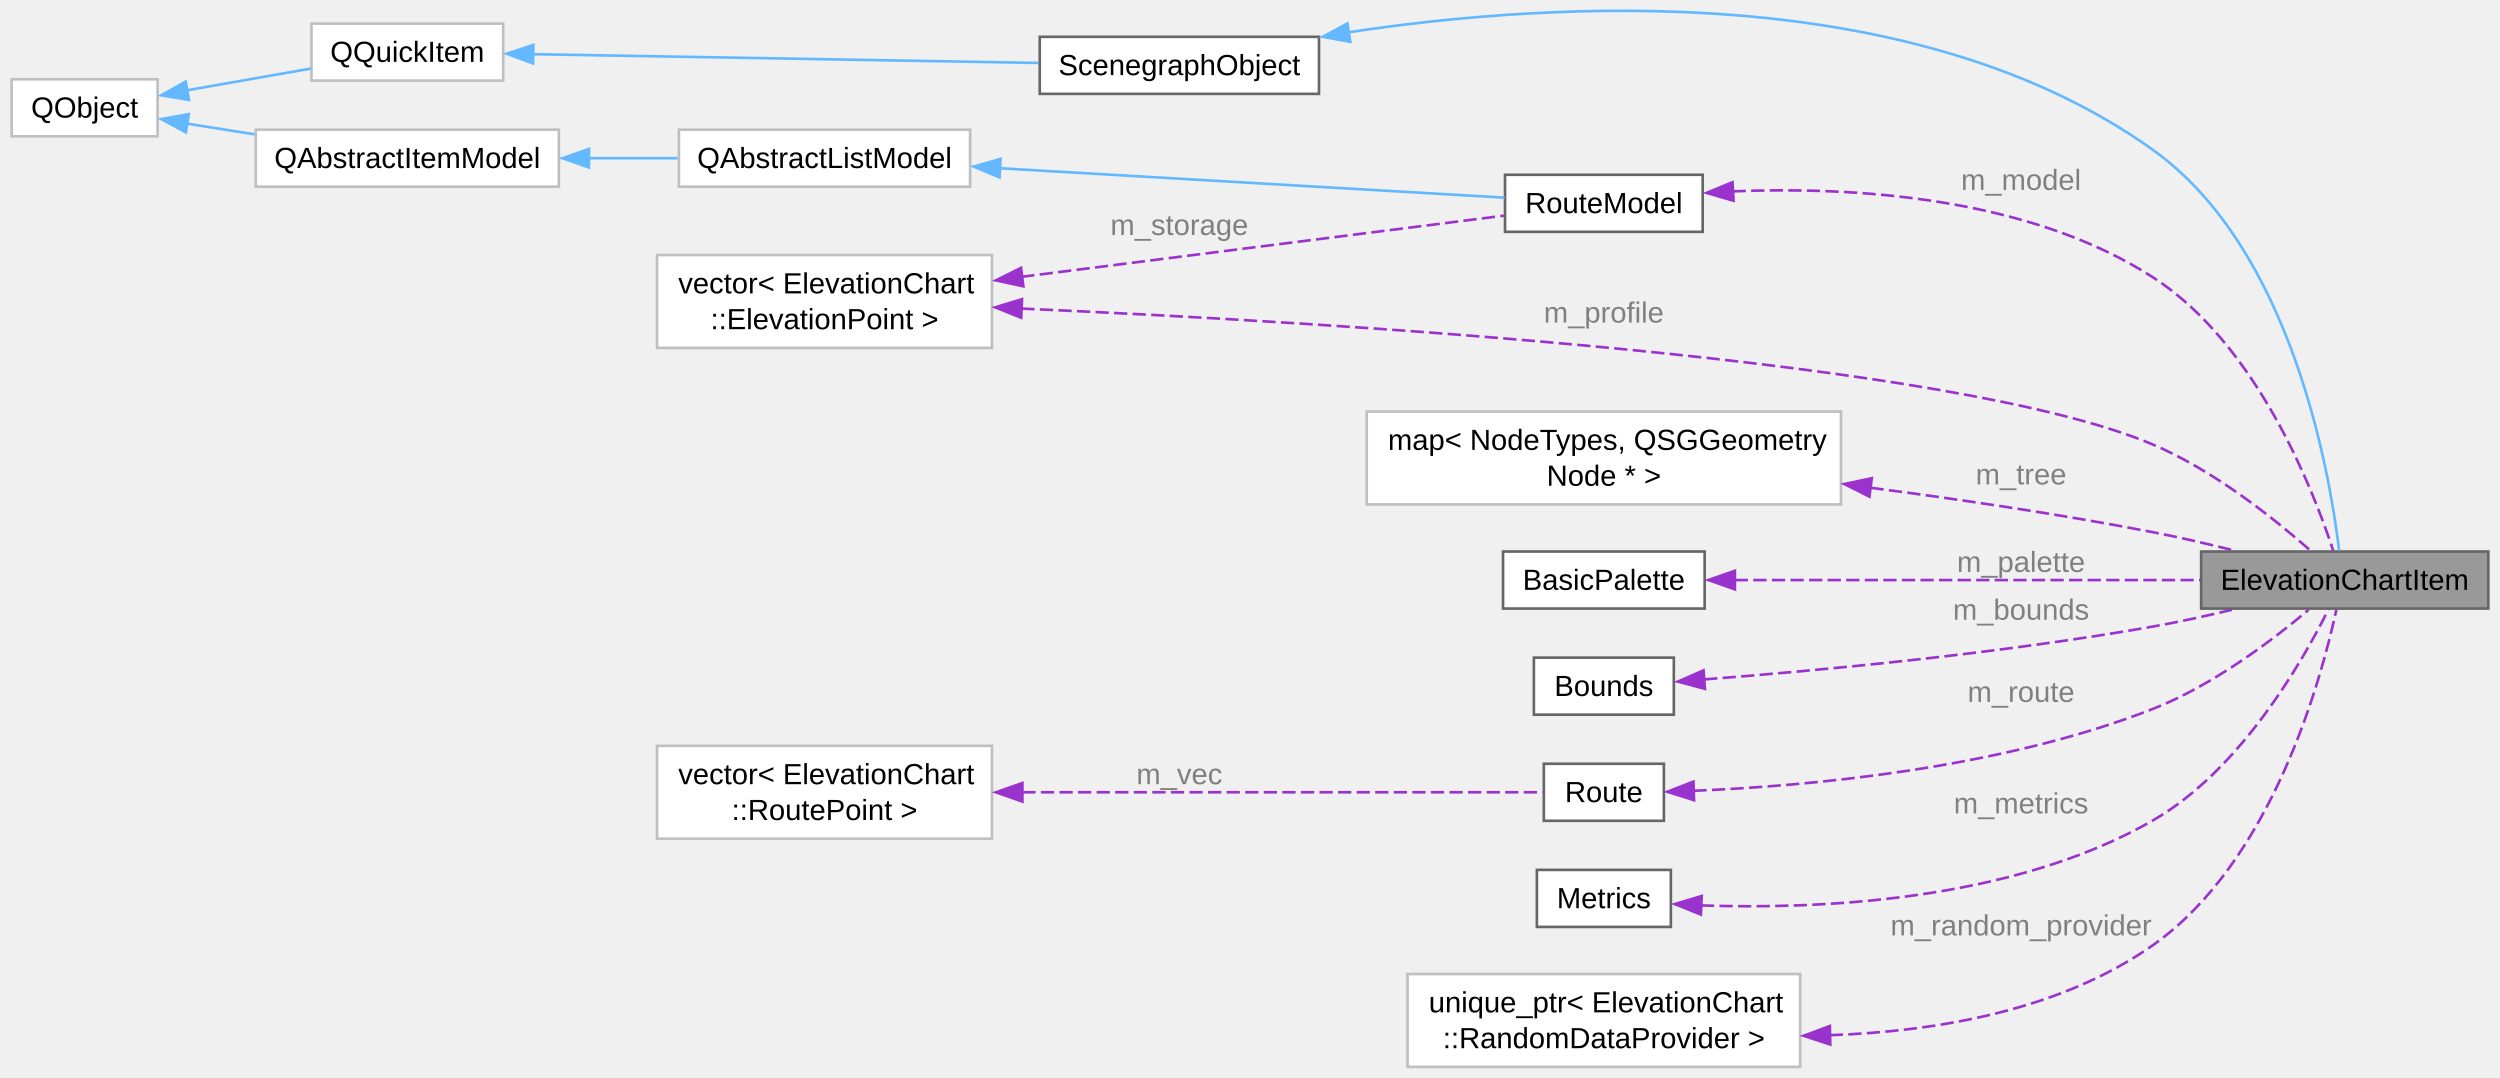
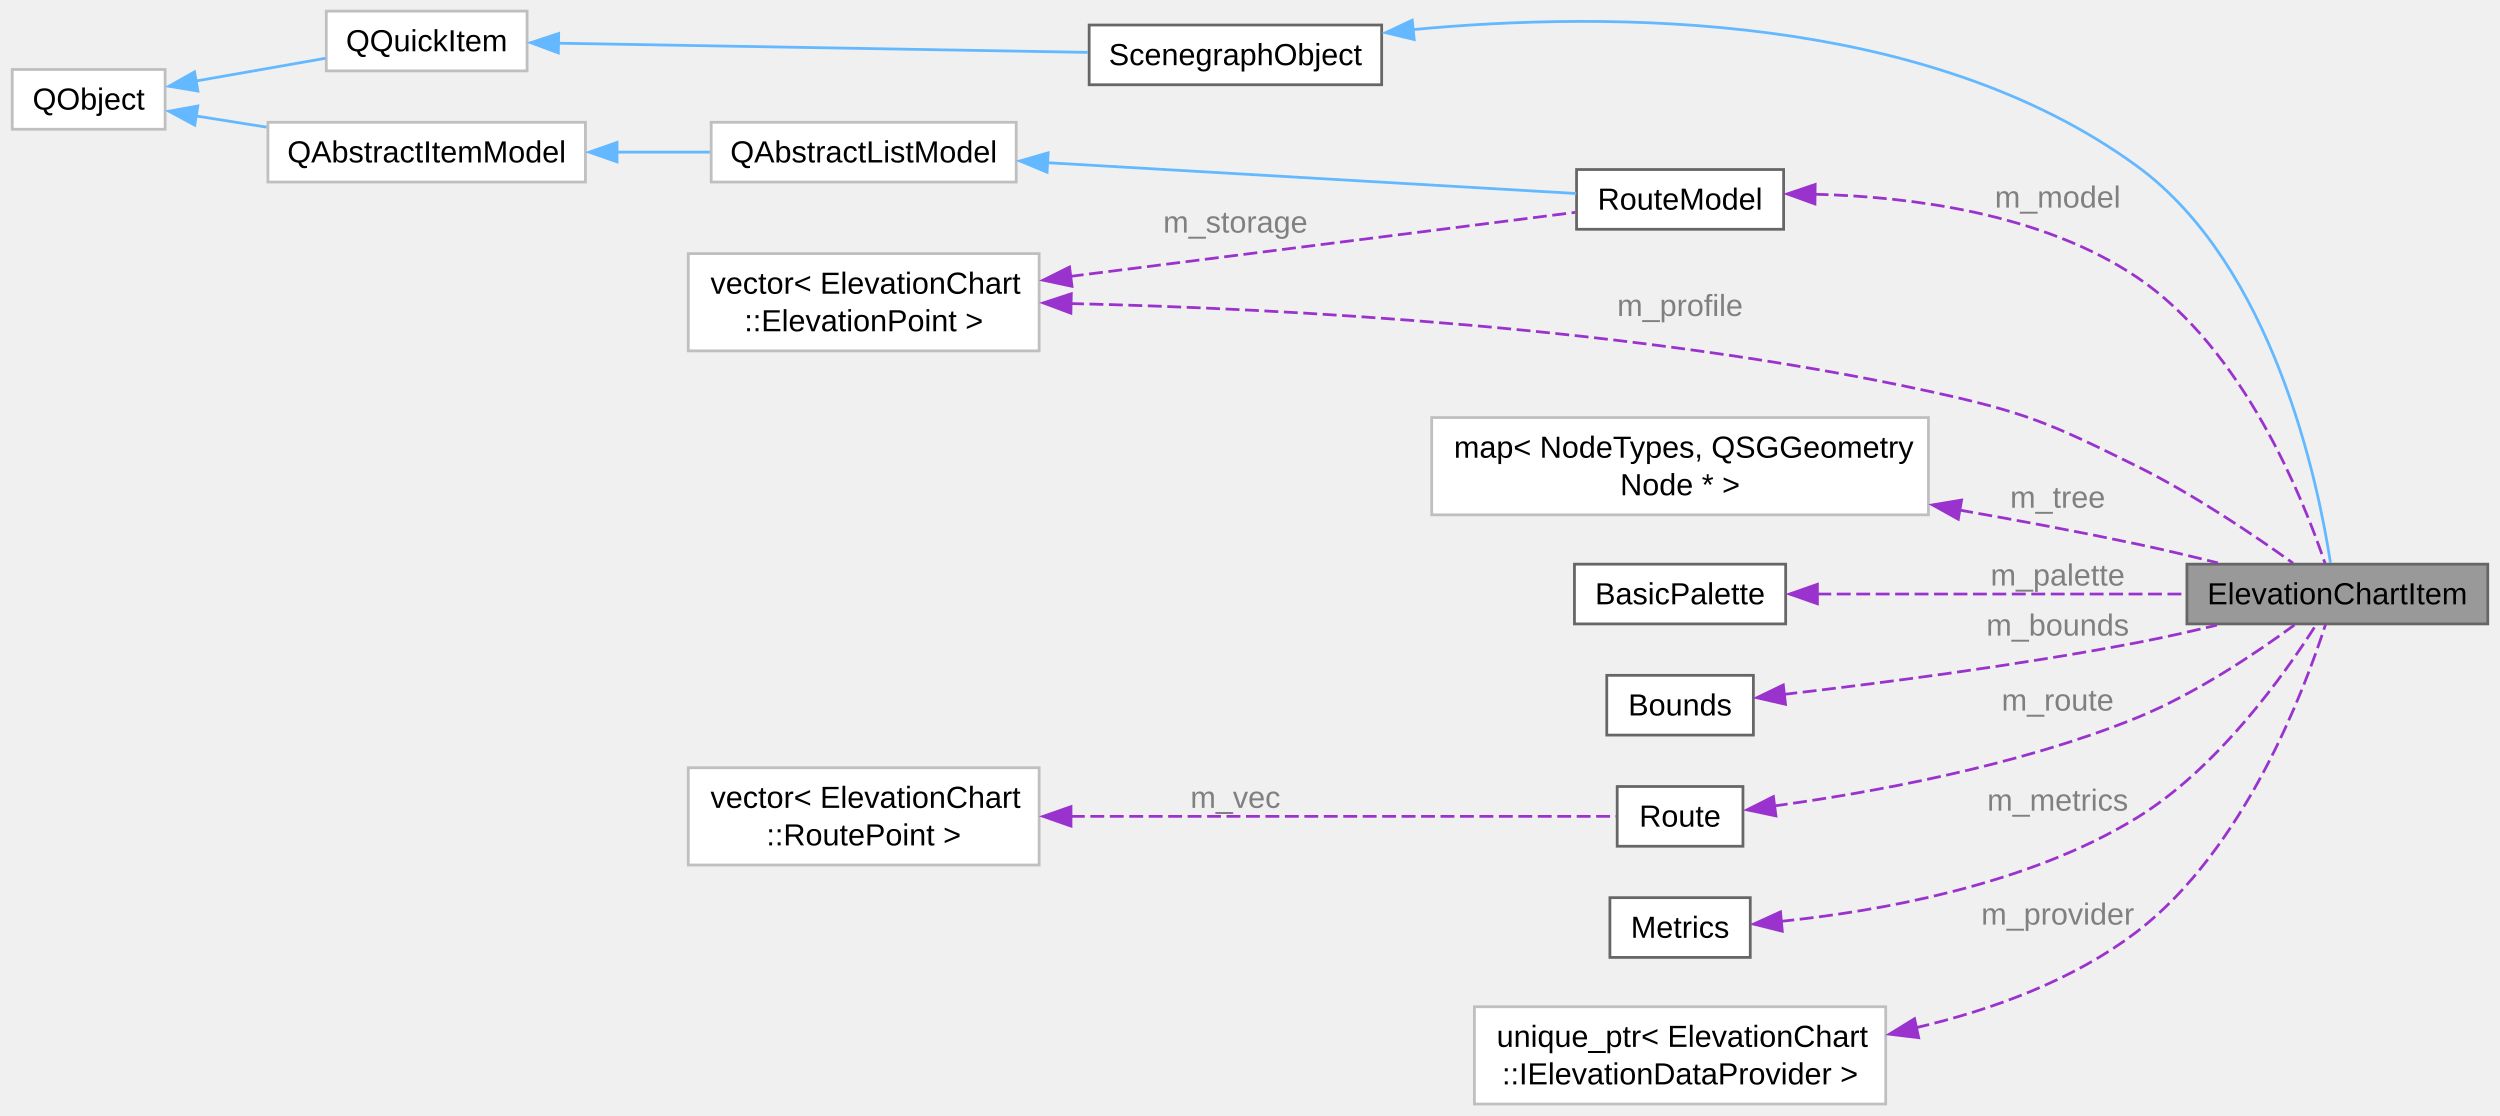
- <svg xmlns="http://www.w3.org/2000/svg" xmlns:xlink="http://www.w3.org/1999/xlink" width="942pt" height="406pt" viewBox="0.00 0.00 941.50 406.13">
-   <g id="graph0" class="graph" transform="scale(1 1) rotate(0) translate(4 402.13)">
+ <svg xmlns="http://www.w3.org/2000/svg" xmlns:xlink="http://www.w3.org/1999/xlink" width="899pt" height="401pt" viewBox="0.00 0.00 898.75 401.25">
+   <g id="graph0" class="graph" transform="scale(1 1) rotate(0) translate(4 397.25)">
    <g id="Node000001" class="node">
      <g id="a_Node000001">
        <a xlink:title="Основной класс библиотеки.">
-           <polygon fill="#999999" stroke="#666666" points="933.5,-194.25 825.25,-194.25 825.25,-172.75 933.5,-172.75 933.5,-194.25" />
-           <text text-anchor="middle" x="879.38" y="-179.8" font-family="Arial" font-size="11.00">ElevationChartItem</text>
+           <polygon fill="#999999" stroke="#666666" points="890.75,-194.25 782.5,-194.25 782.5,-172.75 890.75,-172.75 890.75,-194.25" />
+           <text text-anchor="middle" x="836.62" y="-179.8" font-family="Arial" font-size="11.00">ElevationChartItem</text>
        </a>
      </g>
    </g>
    <g id="Node000002" class="node">
      <g id="a_Node000002">
        <a xlink:href="../../d6/d6b/classSG_1_1ScenegraphObject.html" target="_top" xlink:title="Базовый класс для объектов Qt Quick Scenegraph.">
          <polygon fill="white" stroke="#666666" points="492.75,-388.25 387.5,-388.25 387.5,-366.75 492.75,-366.75 492.75,-388.25" />
          <text text-anchor="middle" x="440.12" y="-373.8" font-family="Arial" font-size="11.00">ScenegraphObject</text>
        </a>
      </g>
    </g>
    <g id="edge1_Node000001_Node000002" class="edge">
      <g id="a_edge1_Node000001_Node000002">
        <a xlink:title=" ">
-           <path fill="none" stroke="#63b8ff" d="M503.84,-389.95C582.46,-401.86 717.74,-409.69 807.25,-345.5 859.17,-308.27 873.67,-224.59 877.29,-194.52" />
-           <polygon fill="#63b8ff" stroke="#63b8ff" points="504.56,-386.36 494.14,-388.25 503.47,-393.28 504.56,-386.36" />
+           <path fill="none" stroke="#63b8ff" d="M504.06,-386.6C574.4,-393.25 688.39,-393.07 764.5,-337.5 813.5,-301.73 829.7,-223.81 834.15,-194.74" />
+           <polygon fill="#63b8ff" stroke="#63b8ff" points="504.46,-383.03 494.16,-385.49 503.75,-389.99 504.46,-383.03" />
        </a>
      </g>
    </g>
    <g id="Node000003" class="node">
      <g id="a_Node000003">
        <a xlink:href="../../d7/d4d/classQQuickItem.html" target="_top" xlink:title=" ">
          <polygon fill="white" stroke="#bfbfbf" points="185.25,-393.25 113,-393.25 113,-371.75 185.25,-371.75 185.25,-393.25" />
          <text text-anchor="middle" x="149.12" y="-378.8" font-family="Arial" font-size="11.00">QQuickItem</text>
        </a>
      </g>
    </g>
    <g id="edge2_Node000002_Node000003" class="edge">
      <g id="a_edge2_Node000002_Node000003">
        <a xlink:title=" ">
          <path fill="none" stroke="#63b8ff" d="M196.47,-381.7C248.5,-380.8 332.73,-379.34 387.01,-378.4" />
          <polygon fill="#63b8ff" stroke="#63b8ff" points="196.5,-378.21 186.56,-381.89 196.62,-385.21 196.5,-378.21" />
        </a>
      </g>
    </g>
    <g id="Node000004" class="node">
      <g id="a_Node000004">
        <a xlink:title=" ">
          <polygon fill="white" stroke="#bfbfbf" points="55,-372.25 0,-372.25 0,-350.75 55,-350.75 55,-372.25" />
          <text text-anchor="middle" x="27.5" y="-357.8" font-family="Arial" font-size="11.00">QObject</text>
        </a>
      </g>
    </g>
    <g id="edge3_Node000003_Node000004" class="edge">
      <g id="a_edge3_Node000003_Node000004">
        <a xlink:title=" ">
          <path fill="none" stroke="#63b8ff" d="M65.8,-368.05C80.78,-370.68 97.96,-373.69 112.74,-376.29" />
          <polygon fill="#63b8ff" stroke="#63b8ff" points="66.8,-364.49 56.35,-366.21 65.59,-371.39 66.8,-364.49" />
        </a>
      </g>
    </g>
    <g id="Node000012" class="node">
      <g id="a_Node000012">
        <a xlink:href="../../d0/d5a/classQAbstractItemModel.html" target="_top" xlink:title=" ">
          <polygon fill="white" stroke="#bfbfbf" points="206.25,-353.25 92,-353.25 92,-331.75 206.25,-331.75 206.25,-353.25" />
          <text text-anchor="middle" x="149.12" y="-338.8" font-family="Arial" font-size="11.00">QAbstractItemModel</text>
        </a>
      </g>
    </g>
    <g id="edge12_Node000012_Node000004" class="edge">
      <g id="a_edge12_Node000012_Node000004">
        <a xlink:title=" ">
          <path fill="none" stroke="#63b8ff" d="M65.96,-355.55C74.08,-354.26 82.85,-352.87 91.52,-351.49" />
          <polygon fill="#63b8ff" stroke="#63b8ff" points="65.67,-352.21 56.35,-357.24 66.77,-359.12 65.67,-352.21" />
        </a>
      </g>
    </g>
    <g id="Node000005" class="node">
      <g id="a_Node000005">
        <a xlink:title=" ">
          <polygon fill="white" stroke="#bfbfbf" points="689.5,-247 510.75,-247 510.75,-212 689.5,-212 689.5,-247" />
          <text text-anchor="start" x="518.75" y="-232.55" font-family="Arial" font-size="11.00">map&lt; NodeTypes, QSGGeometry</text>
          <text text-anchor="middle" x="600.12" y="-219.05" font-family="Arial" font-size="11.00">Node * &gt;</text>
        </a>
      </g>
    </g>
    <g id="edge4_Node000001_Node000005" class="edge">
      <g id="a_edge4_Node000001_Node000005">
        <a xlink:title=" ">
-           <path fill="none" stroke="#9a32cd" stroke-dasharray="5,2" d="M700.62,-218.29C734.58,-213.85 772.7,-208.2 807.25,-201.5 817.13,-199.59 827.68,-197.14 837.56,-194.67" />
-           <polygon fill="#9a32cd" stroke="#9a32cd" points="700.22,-214.94 690.75,-219.69 701.12,-221.88 700.22,-214.94" />
-         </a>
-       </g>
-       <text text-anchor="middle" x="757.38" y="-219.55" font-family="Arial" font-size="11.00" fill="grey"> m_tree</text>
+           <path fill="none" stroke="#9a32cd" stroke-dasharray="5,2" d="M700.59,-213.73C721.75,-210.02 743.91,-205.86 764.5,-201.5 773.97,-199.49 784.09,-197.09 793.63,-194.71" />
+           <polygon fill="#9a32cd" stroke="#9a32cd" points="700.23,-210.41 690.97,-215.57 701.42,-217.31 700.23,-210.41" />
+         </a>
+       </g>
+       <text text-anchor="middle" x="736" y="-214.55" font-family="Arial" font-size="11.00" fill="grey"> m_tree</text>
    </g>
    <g id="Node000006" class="node">
      <g id="a_Node000006">
        <a xlink:href="../../d8/d37/classSG_1_1BasicPalette.html" target="_top" xlink:title="Простейшая палитра цветов.">
          <polygon fill="white" stroke="#666666" points="638.12,-194.25 562.12,-194.25 562.12,-172.75 638.12,-172.75 638.12,-194.25" />
          <text text-anchor="middle" x="600.12" y="-179.8" font-family="Arial" font-size="11.00">BasicPalette</text>
        </a>
      </g>
    </g>
    <g id="edge5_Node000001_Node000006" class="edge">
      <g id="a_edge5_Node000001_Node000006">
        <a xlink:title=" ">
-           <path fill="none" stroke="#9a32cd" stroke-dasharray="5,2" d="M649.46,-183.5C698.5,-183.5 774.21,-183.5 824.98,-183.5" />
-           <polygon fill="#9a32cd" stroke="#9a32cd" points="649.52,-180 639.52,-183.5 649.52,-187 649.52,-180" />
-         </a>
-       </g>
-       <text text-anchor="middle" x="757.38" y="-186.55" font-family="Arial" font-size="11.00" fill="grey"> m_palette</text>
+           <path fill="none" stroke="#9a32cd" stroke-dasharray="5,2" d="M649.51,-183.5C688.16,-183.5 742.27,-183.5 782.19,-183.5" />
+           <polygon fill="#9a32cd" stroke="#9a32cd" points="649.54,-180 639.54,-183.5 649.54,-187 649.54,-180" />
+         </a>
+       </g>
+       <text text-anchor="middle" x="736" y="-186.55" font-family="Arial" font-size="11.00" fill="grey"> m_palette</text>
    </g>
    <g id="Node000007" class="node">
      <g id="a_Node000007">
        <a xlink:href="../../d6/d1e/classElevationChart_1_1Bounds.html" target="_top" xlink:title="Класс-гаджет, хранящий предельные значения осей X и Y.">
          <polygon fill="white" stroke="#666666" points="626.5,-154.25 573.75,-154.25 573.75,-132.75 626.5,-132.75 626.5,-154.25" />
          <text text-anchor="middle" x="600.12" y="-139.8" font-family="Arial" font-size="11.00">Bounds</text>
        </a>
      </g>
    </g>
    <g id="edge6_Node000001_Node000007" class="edge">
      <g id="a_edge6_Node000001_Node000007">
        <a xlink:title=" ">
-           <path fill="none" stroke="#9a32cd" stroke-dasharray="5,2" d="M637.9,-146.04C679.29,-149.23 748.44,-155.6 807.25,-166 816.89,-167.7 827.17,-169.97 836.83,-172.3" />
-           <polygon fill="#9a32cd" stroke="#9a32cd" points="638.22,-142.48 627.99,-145.22 637.7,-149.46 638.22,-142.48" />
-         </a>
-       </g>
-       <text text-anchor="middle" x="757.38" y="-168.55" font-family="Arial" font-size="11.00" fill="grey"> m_bounds</text>
+           <path fill="none" stroke="#9a32cd" stroke-dasharray="5,2" d="M637.3,-147.38C670.52,-151.21 721.04,-157.69 764.5,-166 773.87,-167.79 783.85,-170.04 793.29,-172.31" />
+           <polygon fill="#9a32cd" stroke="#9a32cd" points="638.06,-143.83 627.73,-146.19 637.27,-150.79 638.06,-143.83" />
+         </a>
+       </g>
+       <text text-anchor="middle" x="736" y="-168.55" font-family="Arial" font-size="11.00" fill="grey"> m_bounds</text>
    </g>
    <g id="Node000008" class="node">
      <g id="a_Node000008">
        <a xlink:href="../../de/d39/classElevationChart_1_1Route.html" target="_top" xlink:title="Набор последовательных точек на карте.">
          <polygon fill="white" stroke="#666666" points="622.75,-114.25 577.5,-114.25 577.5,-92.75 622.75,-92.75 622.75,-114.25" />
          <text text-anchor="middle" x="600.12" y="-99.8" font-family="Arial" font-size="11.00">Route</text>
        </a>
      </g>
    </g>
    <g id="edge7_Node000001_Node000008" class="edge">
      <g id="a_edge7_Node000001_Node000008">
        <a xlink:title=" ">
-           <path fill="none" stroke="#9a32cd" stroke-dasharray="5,2" d="M633.88,-104.06C675.54,-105.76 749.06,-112.09 807.25,-135 829.78,-143.87 852.28,-160.94 865.76,-172.27" />
-           <polygon fill="#9a32cd" stroke="#9a32cd" points="634.12,-100.53 624.01,-103.69 633.89,-107.53 634.12,-100.53" />
-         </a>
-       </g>
-       <text text-anchor="middle" x="757.38" y="-137.55" font-family="Arial" font-size="11.00" fill="grey"> m_route</text>
+           <path fill="none" stroke="#9a32cd" stroke-dasharray="5,2" d="M633.87,-107.24C667.58,-111.85 721.14,-121.35 764.5,-139 785.55,-147.57 807.35,-162.22 821.18,-172.36" />
+           <polygon fill="#9a32cd" stroke="#9a32cd" points="634.61,-103.67 624.25,-105.85 633.71,-110.62 634.61,-103.67" />
+         </a>
+       </g>
+       <text text-anchor="middle" x="736" y="-141.55" font-family="Arial" font-size="11.00" fill="grey"> m_route</text>
    </g>
    <g id="Node000009" class="node">
      <g id="a_Node000009">
        <a xlink:title=" ">
          <polygon fill="white" stroke="#bfbfbf" points="369.5,-121 243.25,-121 243.25,-86 369.5,-86 369.5,-121" />
          <text text-anchor="start" x="251.25" y="-106.55" font-family="Arial" font-size="11.00">vector&lt; ElevationChart</text>
          <text text-anchor="middle" x="306.38" y="-93.05" font-family="Arial" font-size="11.00">::RoutePoint &gt;</text>
        </a>
      </g>
    </g>
    <g id="edge8_Node000008_Node000009" class="edge">
      <g id="a_edge8_Node000008_Node000009">
        <a xlink:title=" ">
          <path fill="none" stroke="#9a32cd" stroke-dasharray="5,2" d="M380.93,-103.5C445.7,-103.5 535.92,-103.5 577.08,-103.5" />
          <polygon fill="#9a32cd" stroke="#9a32cd" points="380.96,-100 370.96,-103.5 380.96,-107 380.96,-100" />
        </a>
      </g>
      <text text-anchor="middle" x="440.12" y="-106.55" font-family="Arial" font-size="11.00" fill="grey"> m_vec</text>
    </g>
    <g id="Node000010" class="node">
      <g id="a_Node000010">
        <a xlink:href="../../d6/de1/classElevationChart_1_1RouteModel.html" target="_top" xlink:title="Модель точек пути для профиля высот.">
          <polygon fill="white" stroke="#666666" points="637.38,-336.25 562.88,-336.25 562.88,-314.75 637.38,-314.75 637.38,-336.25" />
          <text text-anchor="middle" x="600.12" y="-321.8" font-family="Arial" font-size="11.00">RouteModel</text>
        </a>
      </g>
    </g>
    <g id="edge9_Node000001_Node000010" class="edge">
      <g id="a_edge9_Node000001_Node000010">
        <a xlink:title=" ">
-           <path fill="none" stroke="#9a32cd" stroke-dasharray="5,2" d="M648.64,-330C693.14,-331.83 759.72,-328.23 807.25,-297.5 846.04,-272.42 867.37,-217.94 875.05,-194.54" />
-           <polygon fill="#9a32cd" stroke="#9a32cd" points="649,-326.46 638.83,-329.43 648.63,-333.45 649,-326.46" />
-         </a>
-       </g>
-       <text text-anchor="middle" x="757.38" y="-330.55" font-family="Arial" font-size="11.00" fill="grey"> m_model</text>
+           <path fill="none" stroke="#9a32cd" stroke-dasharray="5,2" d="M648.53,-327.36C683.35,-326.49 730.33,-320.45 764.5,-297.5 802.85,-271.75 824.42,-217.64 832.23,-194.44" />
+           <polygon fill="#9a32cd" stroke="#9a32cd" points="648.65,-323.87 638.69,-327.47 648.73,-330.87 648.65,-323.87" />
+         </a>
+       </g>
+       <text text-anchor="middle" x="736" y="-322.55" font-family="Arial" font-size="11.00" fill="grey"> m_model</text>
    </g>
    <g id="Node000011" class="node">
      <g id="a_Node000011">
        <a xlink:href="../../d5/d2d/classQAbstractListModel.html" target="_top" xlink:title=" ">
          <polygon fill="white" stroke="#bfbfbf" points="361.25,-353.25 251.5,-353.25 251.5,-331.75 361.25,-331.75 361.25,-353.25" />
          <text text-anchor="middle" x="306.38" y="-338.8" font-family="Arial" font-size="11.00">QAbstractListModel</text>
        </a>
      </g>
    </g>
    <g id="edge10_Node000010_Node000011" class="edge">
      <g id="a_edge10_Node000010_Node000011">
        <a xlink:title=" ">
          <path fill="none" stroke="#63b8ff" d="M372.21,-338.72C430.86,-335.3 515.13,-330.39 562.74,-327.62" />
          <polygon fill="#63b8ff" stroke="#63b8ff" points="372.35,-335.27 362.57,-339.34 372.75,-342.25 372.35,-335.27" />
        </a>
      </g>
    </g>
    <g id="edge11_Node000011_Node000012" class="edge">
      <g id="a_edge11_Node000011_Node000012">
        <a xlink:title=" ">
          <path fill="none" stroke="#63b8ff" d="M217.29,-342.5C228.55,-342.5 240.11,-342.5 251,-342.5" />
          <polygon fill="#63b8ff" stroke="#63b8ff" points="217.61,-339 207.61,-342.5 217.61,-346 217.61,-339" />
        </a>
      </g>
    </g>
    <g id="Node000013" class="node">
      <g id="a_Node000013">
        <a xlink:title=" ">
          <polygon fill="white" stroke="#bfbfbf" points="369.5,-306 243.25,-306 243.25,-271 369.5,-271 369.5,-306" />
          <text text-anchor="start" x="251.25" y="-291.55" font-family="Arial" font-size="11.00">vector&lt; ElevationChart</text>
          <text text-anchor="middle" x="306.38" y="-278.05" font-family="Arial" font-size="11.00">::ElevationPoint &gt;</text>
        </a>
      </g>
    </g>
    <g id="edge16_Node000001_Node000013" class="edge">
      <g id="a_edge16_Node000001_Node000013">
        <a xlink:title=" ">
-           <path fill="none" stroke="#9a32cd" stroke-dasharray="5,2" d="M380.55,-285.82C500.27,-280.57 732.22,-266.52 807.25,-234.5 830.17,-224.72 852.91,-206.54 866.3,-194.74" />
-           <polygon fill="#9a32cd" stroke="#9a32cd" points="380.51,-282.36 370.67,-286.29 380.81,-289.36 380.51,-282.36" />
-         </a>
-       </g>
-       <text text-anchor="middle" x="600.12" y="-280.55" font-family="Arial" font-size="11.00" fill="grey"> m_profile</text>
+           <path fill="none" stroke="#9a32cd" stroke-dasharray="5,2" d="M380.62,-288.03C458.16,-286.23 583.73,-279.55 689.5,-256.5 724.12,-248.96 732.75,-245.22 764.5,-229.5 784.93,-219.38 806.69,-204.65 820.69,-194.61" />
+           <polygon fill="#9a32cd" stroke="#9a32cd" points="380.92,-284.55 371,-288.26 381.07,-291.55 380.92,-284.55" />
+         </a>
+       </g>
+       <text text-anchor="middle" x="600.12" y="-283.55" font-family="Arial" font-size="11.00" fill="grey"> m_profile</text>
    </g>
    <g id="edge13_Node000010_Node000013" class="edge">
      <g id="a_edge13_Node000010_Node000013">
        <a xlink:title=" ">
          <path fill="none" stroke="#9a32cd" stroke-dasharray="5,2" d="M380.53,-297.78C438.46,-305.12 516.96,-315.08 562.42,-320.84" />
          <polygon fill="#9a32cd" stroke="#9a32cd" points="381.32,-294.22 370.96,-296.44 380.44,-301.17 381.32,-294.22" />
        </a>
      </g>
      <text text-anchor="middle" x="440.12" y="-313.55" font-family="Arial" font-size="11.00" fill="grey"> m_storage</text>
    </g>
    <g id="Node000014" class="node">
      <g id="a_Node000014">
        <a xlink:href="../../dc/da9/classElevationChart_1_1Metrics.html" target="_top" xlink:title="Класс-гаджет, хранящий входные данные для расчета коррекции по ЛТХ.">
          <polygon fill="white" stroke="#666666" points="625.38,-74.25 574.88,-74.25 574.88,-52.75 625.38,-52.75 625.38,-74.25" />
          <text text-anchor="middle" x="600.12" y="-59.8" font-family="Arial" font-size="11.00">Metrics</text>
        </a>
      </g>
    </g>
    <g id="edge14_Node000001_Node000014" class="edge">
      <g id="a_edge14_Node000001_Node000014">
        <a xlink:title=" ">
-           <path fill="none" stroke="#9a32cd" stroke-dasharray="5,2" d="M636.7,-60.87C679.95,-59.33 753.79,-62.15 807.25,-93 840.13,-111.98 863.38,-152.64 873.19,-172.34" />
-           <polygon fill="#9a32cd" stroke="#9a32cd" points="636.7,-57.41 626.87,-61.37 637.02,-64.41 636.7,-57.41" />
-         </a>
-       </g>
-       <text text-anchor="middle" x="757.38" y="-95.55" font-family="Arial" font-size="11.00" fill="grey"> m_metrics</text>
+           <path fill="none" stroke="#9a32cd" stroke-dasharray="5,2" d="M636.22,-65.71C671.03,-69.28 724.79,-78.61 764.5,-103 793.9,-121.06 817.95,-155.05 829.03,-172.53" />
+           <polygon fill="#9a32cd" stroke="#9a32cd" points="636.9,-62.17 626.62,-64.74 636.26,-69.14 636.9,-62.17" />
+         </a>
+       </g>
+       <text text-anchor="middle" x="736" y="-105.55" font-family="Arial" font-size="11.00" fill="grey"> m_metrics</text>
    </g>
    <g id="Node000015" class="node">
      <g id="a_Node000015">
        <a xlink:title=" ">
          <polygon fill="white" stroke="#bfbfbf" points="674.12,-35 526.12,-35 526.12,0 674.12,0 674.12,-35" />
          <text text-anchor="start" x="534.12" y="-20.55" font-family="Arial" font-size="11.00">unique_ptr&lt; ElevationChart</text>
-           <text text-anchor="middle" x="600.12" y="-7.05" font-family="Arial" font-size="11.00">::RandomDataProvider &gt;</text>
+           <text text-anchor="middle" x="600.12" y="-7.05" font-family="Arial" font-size="11.00">::IElevationDataProvider &gt;</text>
        </a>
      </g>
    </g>
    <g id="edge15_Node000001_Node000015" class="edge">
      <g id="a_edge15_Node000001_Node000015">
        <a xlink:title=" ">
-           <path fill="none" stroke="#9a32cd" stroke-dasharray="5,2" d="M685.26,-11.94C725.44,-13.33 772.26,-21.26 807.25,-46 851.8,-77.5 870.42,-145.5 876.22,-172.31" />
-           <polygon fill="#9a32cd" stroke="#9a32cd" points="685.46,-8.42 675.39,-11.72 685.32,-15.42 685.46,-8.42" />
-         </a>
-       </g>
-       <text text-anchor="middle" x="757.38" y="-49.55" font-family="Arial" font-size="11.00" fill="grey"> m_random_provider</text>
+           <path fill="none" stroke="#9a32cd" stroke-dasharray="5,2" d="M684.88,-27.42C712.34,-33.86 741.63,-44.49 764.5,-62 803.12,-91.57 824.67,-148.59 832.36,-172.51" />
+           <polygon fill="#9a32cd" stroke="#9a32cd" points="685.98,-23.86 675.47,-25.14 684.49,-30.69 685.98,-23.86" />
+         </a>
+       </g>
+       <text text-anchor="middle" x="736" y="-64.55" font-family="Arial" font-size="11.00" fill="grey"> m_provider</text>
    </g>
  </g>
</svg>
